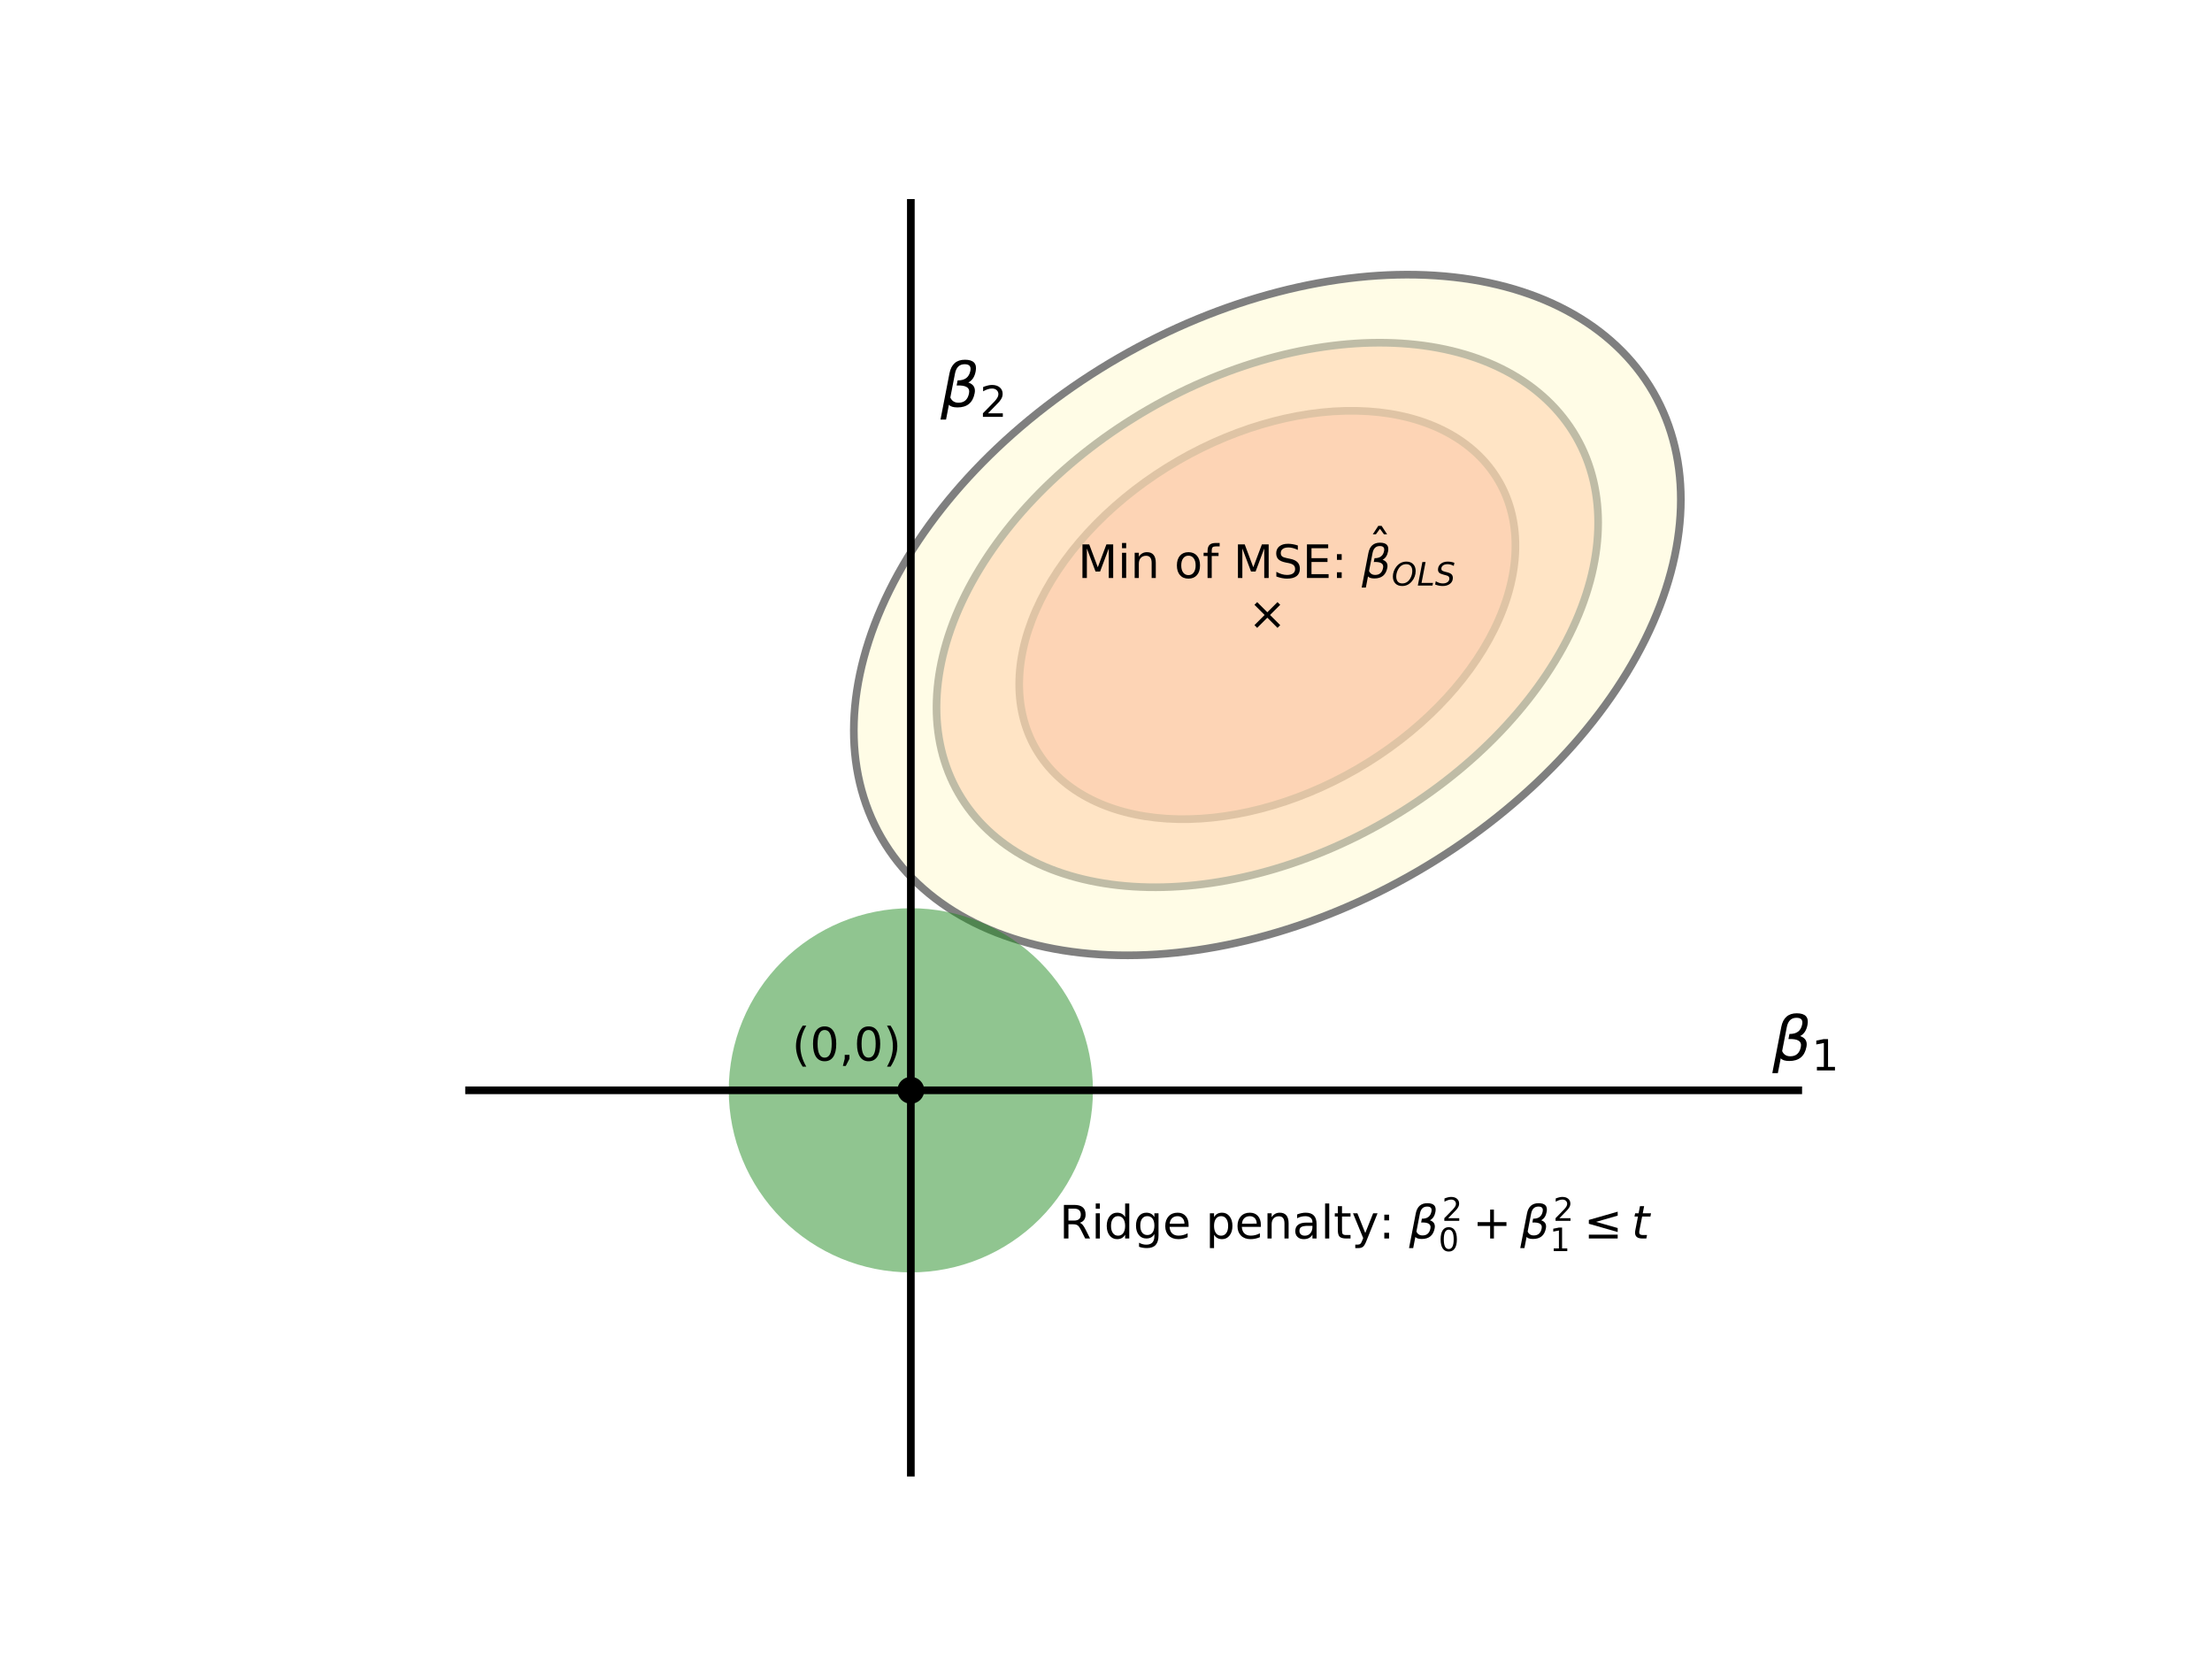
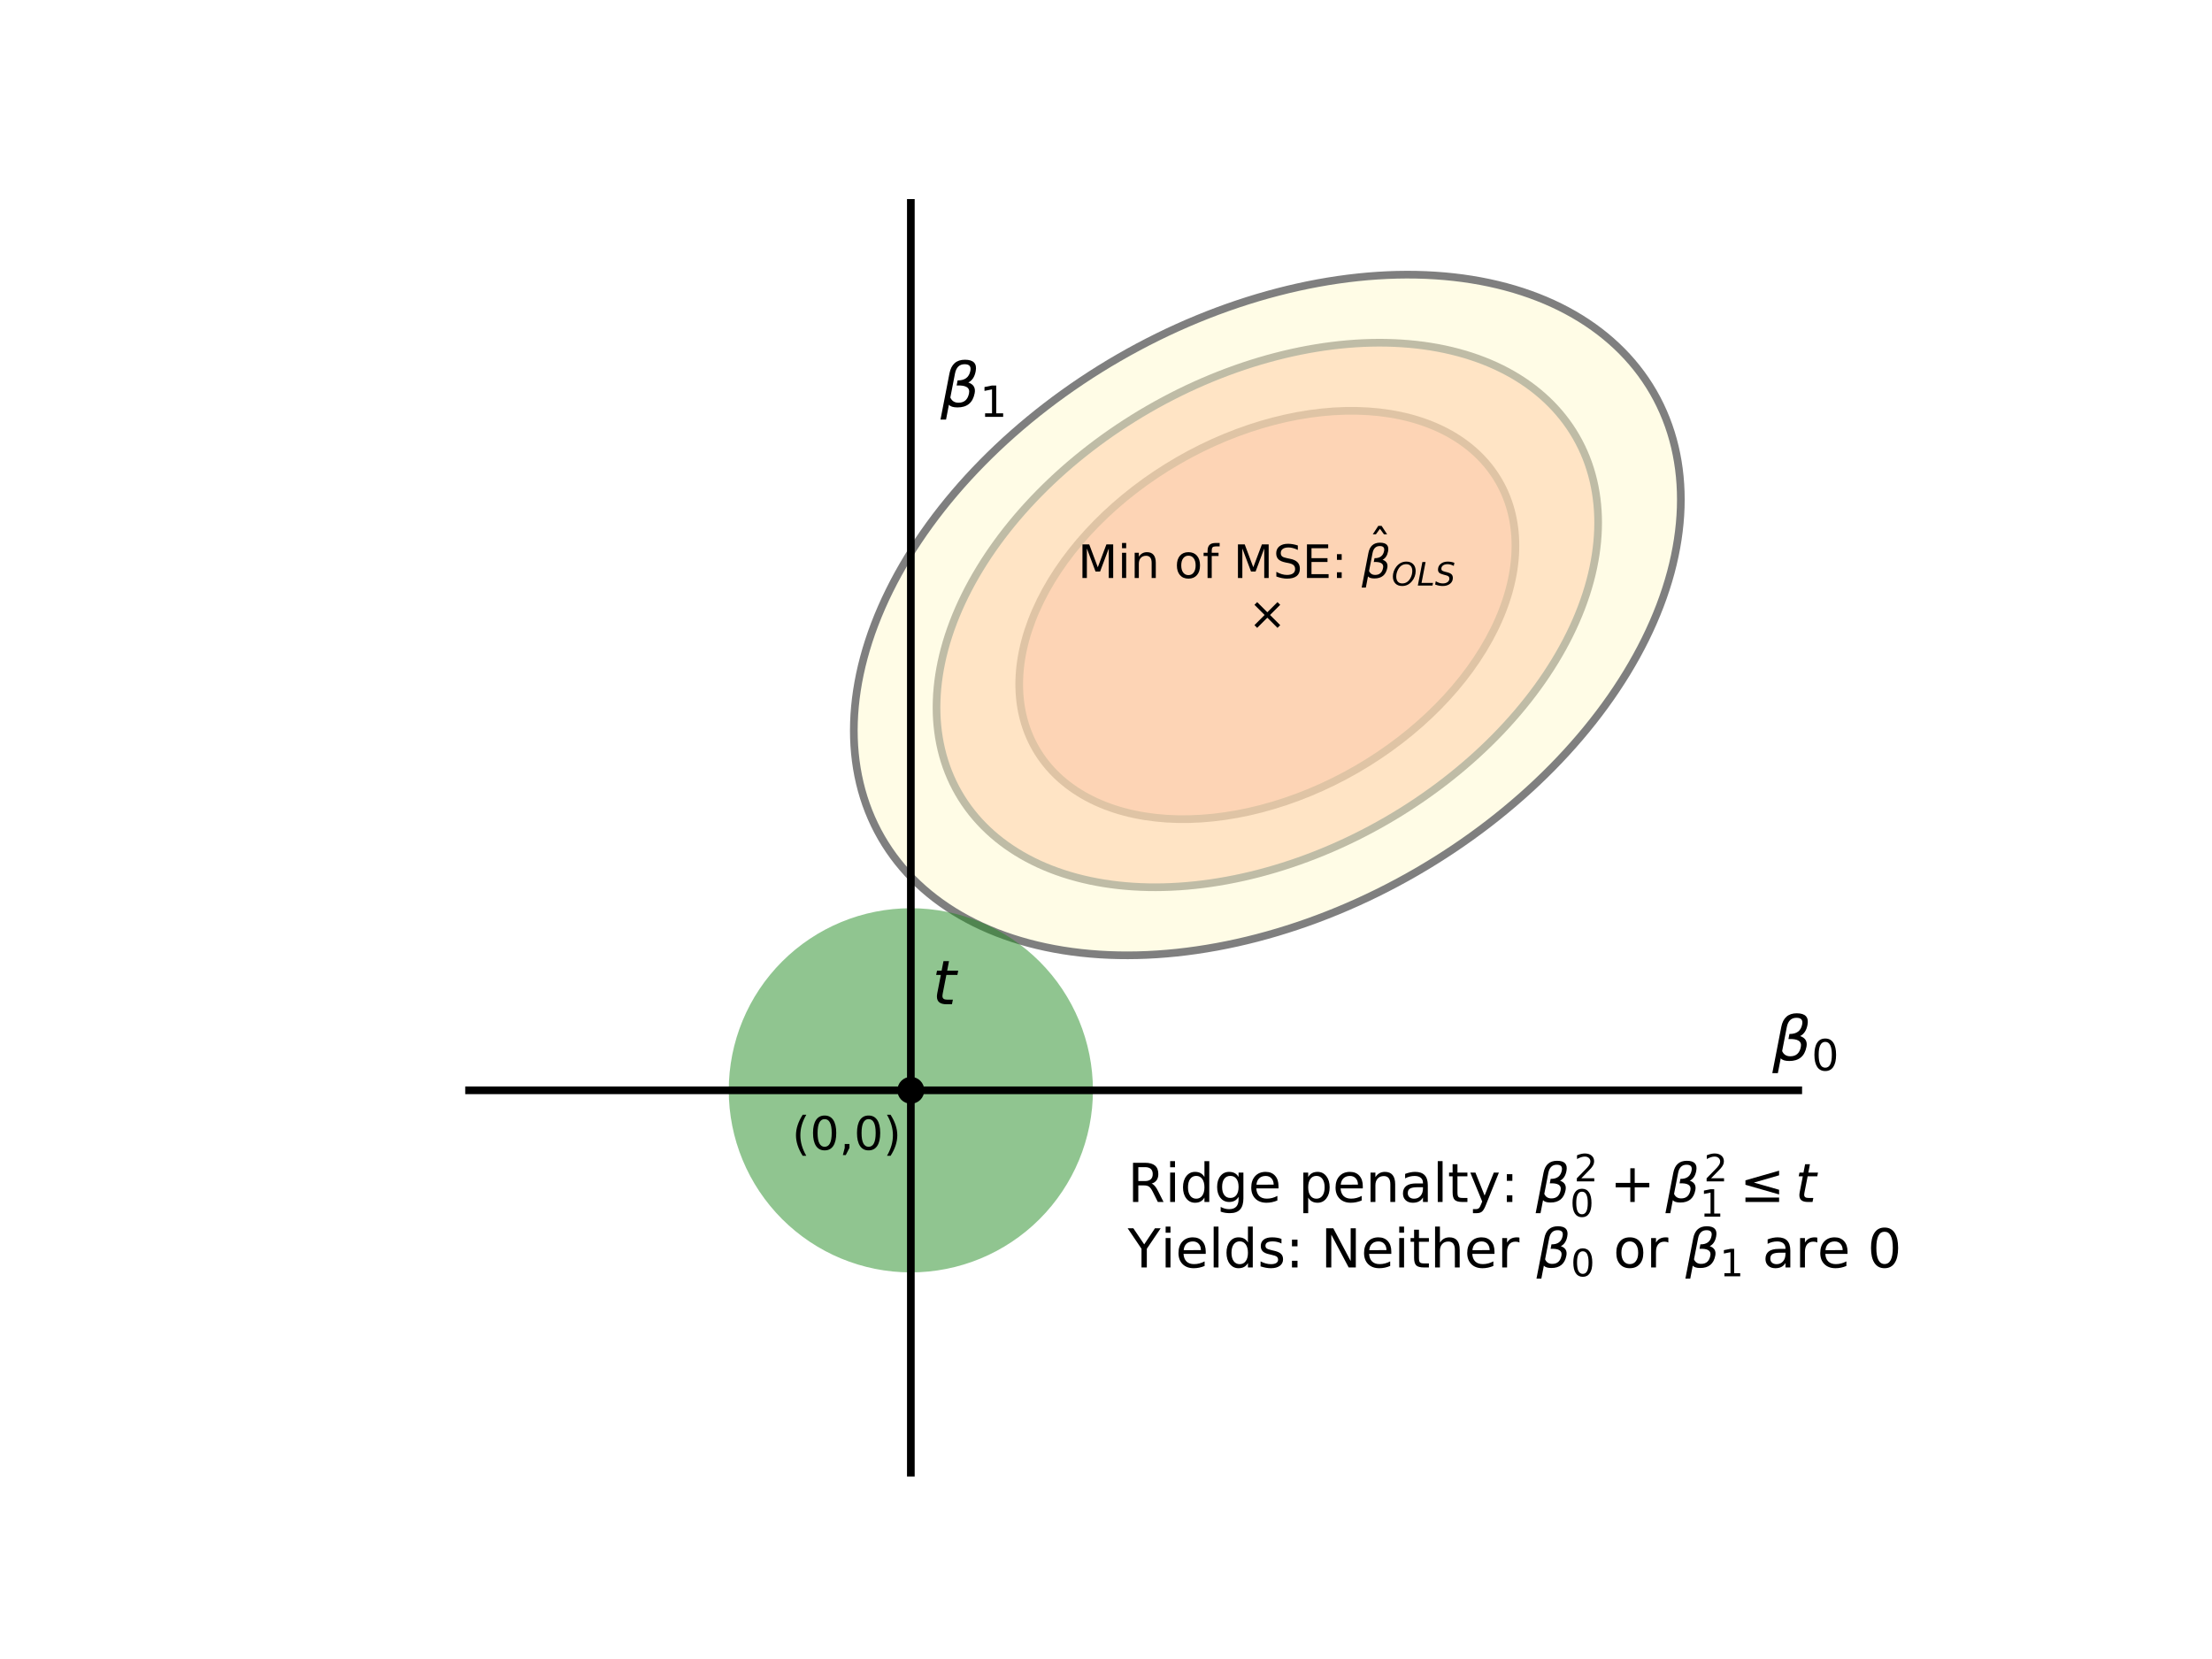
<svg xmlns="http://www.w3.org/2000/svg" xmlns:xlink="http://www.w3.org/1999/xlink" width="576pt" height="432pt" viewBox="0 0 576 432" version="1.1">
  <defs>
    <style type="text/css">*{stroke-linejoin: round; stroke-linecap: butt}</style>
  </defs>
  <g id="figure_1">
    <g id="patch_1">
      <path d="M 0 432  L 576 432  L 576 0  L 0 0  L 0 432  z " style="fill: none" />
    </g>
    <g id="axes_1">
      <g id="patch_2">
-         <path d="M 353.219 200.338  C 369.209 191.106 382.101 178.015 389.056 163.949  C 396.011 149.883 396.461 135.99 390.306 125.33  C 384.151 114.67 371.895 108.113 356.236 107.103  C 340.577 106.093 322.794 110.713 306.804 119.945  C 290.813 129.177 277.921 142.267 270.966 156.333  C 264.011 170.399 263.562 184.292 269.716 194.953  C 275.871 205.613 288.128 212.17 303.787 213.18  C 319.445 214.19 337.228 209.57 353.219 200.338  z " clip-path="url(#p26ff3a354a)" style="fill: #f08080; opacity: 0.5; stroke: #000000; stroke-width: 2; stroke-linejoin: miter" />
+         <path d="M 353.219 200.338  C 369.209 191.106 382.101 178.015 389.056 163.949  C 396.011 149.883 396.461 135.99 390.306 125.33  C 384.151 114.67 371.895 108.113 356.236 107.103  C 340.577 106.093 322.794 110.713 306.804 119.945  C 290.813 129.177 277.921 142.267 270.966 156.333  C 264.011 170.399 263.562 184.292 269.716 194.953  C 275.871 205.613 288.128 212.17 303.787 213.18  C 319.445 214.19 337.228 209.57 353.219 200.338  z " clip-path="url(#ped4385c167)" style="fill: #f08080; opacity: 0.5; stroke: #000000; stroke-width: 2; stroke-linejoin: miter" />
      </g>
      <g id="patch_3">
-         <path d="M 360.954 213.737  C 382.275 201.427 399.465 183.973 408.738 165.219  C 418.011 146.464 418.61 127.94 410.404 113.727  C 402.198 99.513 385.856 90.77 364.977 89.424  C 344.099 88.077 320.388 94.237 299.068 106.546  C 277.747 118.855 260.558 136.309 251.285 155.064  C 242.011 173.819 241.412 192.343 249.618 206.556  C 257.824 220.77 274.166 229.513 295.045 230.859  C 315.923 232.206 339.634 226.046 360.954 213.737  z " clip-path="url(#p26ff3a354a)" style="fill: #ffa07a; opacity: 0.5; stroke: #000000; stroke-width: 2; stroke-linejoin: miter" />
+         <path d="M 360.954 213.737  C 382.275 201.427 399.465 183.973 408.738 165.219  C 418.011 146.464 418.61 127.94 410.404 113.727  C 402.198 99.513 385.856 90.77 364.977 89.424  C 344.099 88.077 320.388 94.237 299.068 106.546  C 277.747 118.855 260.558 136.309 251.285 155.064  C 242.011 173.819 241.412 192.343 249.618 206.556  C 257.824 220.77 274.166 229.513 295.045 230.859  C 315.923 232.206 339.634 226.046 360.954 213.737  z " clip-path="url(#ped4385c167)" style="fill: #ffa07a; opacity: 0.5; stroke: #000000; stroke-width: 2; stroke-linejoin: miter" />
      </g>
      <g id="patch_4">
-         <path d="M 368.69 227.136  C 395.341 211.749 416.828 189.931 428.419 166.488  C 440.011 143.045 440.76 119.89 430.502 102.123  C 420.245 84.356 399.817 73.427 373.719 71.744  C 347.621 70.061 317.983 77.761 291.332 93.147  C 264.682 108.534 243.194 130.352 231.603 153.795  C 220.012 177.238 219.262 200.393 229.52 218.16  C 239.778 235.927 260.205 246.856 286.303 248.539  C 312.402 250.222 342.04 242.522 368.69 227.136  z " clip-path="url(#p26ff3a354a)" style="fill: #fffacd; opacity: 0.5; stroke: #000000; stroke-width: 2; stroke-linejoin: miter" />
+         <path d="M 368.69 227.136  C 395.341 211.749 416.828 189.931 428.419 166.488  C 440.011 143.045 440.76 119.89 430.502 102.123  C 420.245 84.356 399.817 73.427 373.719 71.744  C 347.621 70.061 317.983 77.761 291.332 93.147  C 264.682 108.534 243.194 130.352 231.603 153.795  C 220.012 177.238 219.262 200.393 229.52 218.16  C 239.778 235.927 260.205 246.856 286.303 248.539  C 312.402 250.222 342.04 242.522 368.69 227.136  z " clip-path="url(#ped4385c167)" style="fill: #fffacd; opacity: 0.5; stroke: #000000; stroke-width: 2; stroke-linejoin: miter" />
      </g>
      <g id="patch_5">
-         <path d="M 237.181 330.329  C 249.491 330.329 261.298 325.439 270.002 316.735  C 278.706 308.031 283.596 296.224 283.596 283.914  C 283.596 271.605 278.706 259.798 270.002 251.094  C 261.298 242.39 249.491 237.5 237.181 237.5  C 224.872 237.5 213.065 242.39 204.361 251.094  C 195.657 259.798 190.767 271.605 190.767 283.914  C 190.767 296.224 195.657 308.031 204.361 316.735  C 213.065 325.439 224.872 330.329 237.181 330.329  z " clip-path="url(#p26ff3a354a)" style="fill: #228b22; opacity: 0.5; stroke: #228b22; stroke-width: 2; stroke-linejoin: miter" />
+         <path d="M 237.181 330.329  C 249.491 330.329 261.298 325.439 270.002 316.735  C 278.706 308.031 283.596 296.224 283.596 283.914  C 283.596 271.605 278.706 259.798 270.002 251.094  C 261.298 242.39 249.491 237.5 237.181 237.5  C 224.872 237.5 213.065 242.39 204.361 251.094  C 195.657 259.798 190.767 271.605 190.767 283.914  C 190.767 296.224 195.657 308.031 204.361 316.735  C 213.065 325.439 224.872 330.329 237.181 330.329  z " clip-path="url(#ped4385c167)" style="fill: #228b22; opacity: 0.5; stroke: #228b22; stroke-width: 2; stroke-linejoin: miter" />
      </g>
      <g id="line2d_1">
-         <path d="M 5.107 283.914  L 507.935 283.914  " clip-path="url(#p26ff3a354a)" style="fill: none; stroke: #000000; stroke-width: 2; stroke-linecap: square" />
+         <path d="M 5.107 283.914  L 507.935 283.914  " clip-path="url(#ped4385c167)" style="fill: none; stroke: #000000; stroke-width: 2; stroke-linecap: square" />
      </g>
      <g id="line2d_2">
-         <path d="M 237.181 433  L 237.181 51.84  " clip-path="url(#p26ff3a354a)" style="fill: none; stroke: #000000; stroke-width: 2; stroke-linecap: square" />
+         <path d="M 237.181 433  L 237.181 51.84  " clip-path="url(#ped4385c167)" style="fill: none; stroke: #000000; stroke-width: 2; stroke-linecap: square" />
      </g>
      <g id="line2d_3">
        <defs>
-           <path id="m39188a7bed" d="M 0 3  C 0.796 3 1.559 2.684 2.121 2.121  C 2.684 1.559 3 0.796 3 0  C 3 -0.796 2.684 -1.559 2.121 -2.121  C 1.559 -2.684 0.796 -3 0 -3  C -0.796 -3 -1.559 -2.684 -2.121 -2.121  C -2.684 -1.559 -3 -0.796 -3 0  C -3 0.796 -2.684 1.559 -2.121 2.121  C -1.559 2.684 -0.796 3 0 3  z " style="stroke: #000000" />
+           <path id="mf5984d1c5d" d="M 0 3  C 0.796 3 1.559 2.684 2.121 2.121  C 2.684 1.559 3 0.796 3 0  C 3 -0.796 2.684 -1.559 2.121 -2.121  C 1.559 -2.684 0.796 -3 0 -3  C -0.796 -3 -1.559 -2.684 -2.121 -2.121  C -2.684 -1.559 -3 -0.796 -3 0  C -3 0.796 -2.684 1.559 -2.121 2.121  C -1.559 2.684 -0.796 3 0 3  z " style="stroke: #000000" />
        </defs>
-         <g clip-path="url(#p26ff3a354a)">
-           <use xlink:href="#m39188a7bed" x="237.181" y="283.914" style="stroke: #000000" />
+         <g clip-path="url(#ped4385c167)">
+           <use xlink:href="#mf5984d1c5d" x="237.181" y="283.914" style="stroke: #000000" />
        </g>
      </g>
      <g id="line2d_4">
        <defs>
-           <path id="ma9e772ae43" d="M -3 3  L 3 -3  M -3 -3  L 3 3  " style="stroke: #000000" />
+           <path id="mc957f7e386" d="M -3 3  L 3 -3  M -3 -3  L 3 3  " style="stroke: #000000" />
        </defs>
-         <g clip-path="url(#p26ff3a354a)">
-           <use xlink:href="#ma9e772ae43" x="330.011" y="160.141" style="stroke: #000000" />
+         <g clip-path="url(#ped4385c167)">
+           <use xlink:href="#mc957f7e386" x="330.011" y="160.141" style="stroke: #000000" />
        </g>
      </g>
      <g id="text_1">
        <g transform="translate(461.52 276.1786) scale(0.16 -0.16)">
          <defs>
            <path id="DejaVuSans-Oblique-3b2" d="M 872 216  L 572 -1331  L -6 -1331  L 928 3478  Q 1206 4903 2538 4903  Q 3888 4903 3659 3700  Q 3503 2844 2894 2531  Q 3713 2250 3553 1416  Q 3272 -69 1759 -66  Q 1097 -63 872 216  z M 1019 966  Q 1259 422 1875 425  Q 2775 425 2966 1406  Q 3138 2288 1675 2219  L 1778 2750  Q 2909 2731 3106 3750  Q 3241 4438 2509 4434  Q 1691 4434 1503 3459  L 1019 966  z " transform="scale(0.015625)" />
+             <path id="DejaVuSans-30" d="M 2034 4250  Q 1547 4250 1301 3770  Q 1056 3291 1056 2328  Q 1056 1369 1301 889  Q 1547 409 2034 409  Q 2525 409 2770 889  Q 3016 1369 3016 2328  Q 3016 3291 2770 3770  Q 2525 4250 2034 4250  z M 2034 4750  Q 2819 4750 3233 4129  Q 3647 3509 3647 2328  Q 3647 1150 3233 529  Q 2819 -91 2034 -91  Q 1250 -91 836 529  Q 422 1150 422 2328  Q 422 3509 836 4129  Q 1250 4750 2034 4750  z " transform="scale(0.015625)" />
+           </defs>
+           <use xlink:href="#DejaVuSans-Oblique-3b2" transform="translate(0 0.390625)" />
+           <use xlink:href="#DejaVuSans-30" transform="translate(63.81836 -16.01562) scale(0.7)" />
+         </g>
+       </g>
+       <g id="text_2">
+         <g transform="translate(244.9172 105.9907) scale(0.16 -0.16)">
+           <defs>
            <path id="DejaVuSans-31" d="M 794 531  L 1825 531  L 1825 4091  L 703 3866  L 703 4441  L 1819 4666  L 2450 4666  L 2450 531  L 3481 531  L 3481 0  L 794 0  L 794 531  z " transform="scale(0.015625)" />
          </defs>
          <use xlink:href="#DejaVuSans-Oblique-3b2" transform="translate(0 0.390625)" />
          <use xlink:href="#DejaVuSans-31" transform="translate(63.81836 -16.01562) scale(0.7)" />
-         </g>
-       </g>
-       <g id="text_2">
-         <g transform="translate(244.9172 105.9907) scale(0.16 -0.16)">
-           <defs>
-             <path id="DejaVuSans-32" d="M 1228 531  L 3431 531  L 3431 0  L 469 0  L 469 531  Q 828 903 1448 1529  Q 2069 2156 2228 2338  Q 2531 2678 2651 2914  Q 2772 3150 2772 3378  Q 2772 3750 2511 3984  Q 2250 4219 1831 4219  Q 1534 4219 1204 4116  Q 875 4013 500 3803  L 500 4441  Q 881 4594 1212 4672  Q 1544 4750 1819 4750  Q 2544 4750 2975 4387  Q 3406 4025 3406 3419  Q 3406 3131 3298 2873  Q 3191 2616 2906 2266  Q 2828 2175 2409 1742  Q 1991 1309 1228 531  z " transform="scale(0.015625)" />
-           </defs>
-           <use xlink:href="#DejaVuSans-Oblique-3b2" transform="translate(0 0.390625)" />
-           <use xlink:href="#DejaVuSans-32" transform="translate(63.81836 -16.01562) scale(0.7)" />
        </g>
      </g>
      <g id="text_3">
        <g transform="translate(280.6912 150.614) scale(0.12 -0.12)">
          <defs>
            <path id="DejaVuSans-4d" d="M 628 4666  L 1569 4666  L 2759 1491  L 3956 4666  L 4897 4666  L 4897 0  L 4281 0  L 4281 4097  L 3078 897  L 2444 897  L 1241 4097  L 1241 0  L 628 0  L 628 4666  z " transform="scale(0.015625)" />
            <path id="DejaVuSans-69" d="M 603 3500  L 1178 3500  L 1178 0  L 603 0  L 603 3500  z M 603 4863  L 1178 4863  L 1178 4134  L 603 4134  L 603 4863  z " transform="scale(0.015625)" />
            <path id="DejaVuSans-6e" d="M 3513 2113  L 3513 0  L 2938 0  L 2938 2094  Q 2938 2591 2744 2837  Q 2550 3084 2163 3084  Q 1697 3084 1428 2787  Q 1159 2491 1159 1978  L 1159 0  L 581 0  L 581 3500  L 1159 3500  L 1159 2956  Q 1366 3272 1645 3428  Q 1925 3584 2291 3584  Q 2894 3584 3203 3211  Q 3513 2838 3513 2113  z " transform="scale(0.015625)" />
            <path id="DejaVuSans-20" transform="scale(0.015625)" />
            <path id="DejaVuSans-6f" d="M 1959 3097  Q 1497 3097 1228 2736  Q 959 2375 959 1747  Q 959 1119 1226 758  Q 1494 397 1959 397  Q 2419 397 2687 759  Q 2956 1122 2956 1747  Q 2956 2369 2687 2733  Q 2419 3097 1959 3097  z M 1959 3584  Q 2709 3584 3137 3096  Q 3566 2609 3566 1747  Q 3566 888 3137 398  Q 2709 -91 1959 -91  Q 1206 -91 779 398  Q 353 888 353 1747  Q 353 2609 779 3096  Q 1206 3584 1959 3584  z " transform="scale(0.015625)" />
            <path id="DejaVuSans-66" d="M 2375 4863  L 2375 4384  L 1825 4384  Q 1516 4384 1395 4259  Q 1275 4134 1275 3809  L 1275 3500  L 2222 3500  L 2222 3053  L 1275 3053  L 1275 0  L 697 0  L 697 3053  L 147 3053  L 147 3500  L 697 3500  L 697 3744  Q 697 4328 969 4595  Q 1241 4863 1831 4863  L 2375 4863  z " transform="scale(0.015625)" />
            <path id="DejaVuSans-53" d="M 3425 4513  L 3425 3897  Q 3066 4069 2747 4153  Q 2428 4238 2131 4238  Q 1616 4238 1336 4038  Q 1056 3838 1056 3469  Q 1056 3159 1242 3001  Q 1428 2844 1947 2747  L 2328 2669  Q 3034 2534 3370 2195  Q 3706 1856 3706 1288  Q 3706 609 3251 259  Q 2797 -91 1919 -91  Q 1588 -91 1214 -16  Q 841 59 441 206  L 441 856  Q 825 641 1194 531  Q 1563 422 1919 422  Q 2459 422 2753 634  Q 3047 847 3047 1241  Q 3047 1584 2836 1778  Q 2625 1972 2144 2069  L 1759 2144  Q 1053 2284 737 2584  Q 422 2884 422 3419  Q 422 4038 858 4394  Q 1294 4750 2059 4750  Q 2388 4750 2728 4690  Q 3069 4631 3425 4513  z " transform="scale(0.015625)" />
            <path id="DejaVuSans-45" d="M 628 4666  L 3578 4666  L 3578 4134  L 1259 4134  L 1259 2753  L 3481 2753  L 3481 2222  L 1259 2222  L 1259 531  L 3634 531  L 3634 0  L 628 0  L 628 4666  z " transform="scale(0.015625)" />
            <path id="DejaVuSans-3a" d="M 750 794  L 1409 794  L 1409 0  L 750 0  L 750 794  z M 750 3309  L 1409 3309  L 1409 2516  L 750 2516  L 750 3309  z " transform="scale(0.015625)" />
            <path id="DejaVuSans-302" d="M -1831 5119  L -1369 5119  L -603 3944  L -1038 3944  L -1600 4709  L -2163 3944  L -2597 3944  L -1831 5119  z M -1600 3584  L -1600 3584  z " transform="scale(0.015625)" />
            <path id="DejaVuSans-Oblique-4f" d="M 2919 4238  Q 2400 4238 2003 3986  Q 1606 3734 1313 3219  Q 1125 2891 1026 2522  Q 928 2153 928 1778  Q 928 1128 1239 775  Q 1550 422 2119 422  Q 2631 422 3032 676  Q 3434 931 3719 1434  Q 3909 1772 4009 2142  Q 4109 2513 4109 2881  Q 4109 3528 3796 3883  Q 3484 4238 2919 4238  z M 2100 -91  Q 1241 -91 748 418  Q 256 928 256 1813  Q 256 2319 448 2847  Q 641 3375 978 3788  Q 1375 4272 1862 4511  Q 2350 4750 2938 4750  Q 3794 4750 4287 4245  Q 4781 3741 4781 2869  Q 4781 2331 4593 1812  Q 4406 1294 4056 872  Q 3656 384 3173 146  Q 2691 -91 2100 -91  z " transform="scale(0.015625)" />
            <path id="DejaVuSans-Oblique-4c" d="M 1075 4666  L 1709 4666  L 909 525  L 3181 525  L 3078 0  L 172 0  L 1075 4666  z " transform="scale(0.015625)" />
            <path id="DejaVuSans-Oblique-53" d="M 3859 4513  L 3738 3897  Q 3422 4066 3111 4152  Q 2800 4238 2509 4238  Q 1944 4238 1609 3991  Q 1275 3744 1275 3334  Q 1275 3109 1398 2989  Q 1522 2869 2034 2731  L 2413 2638  Q 3053 2472 3303 2217  Q 3553 1963 3553 1503  Q 3553 797 2998 353  Q 2444 -91 1538 -91  Q 1166 -91 791 -17  Q 416 56 38 206  L 166 856  Q 513 641 861 531  Q 1209 422 1556 422  Q 2147 422 2503 684  Q 2859 947 2859 1369  Q 2859 1650 2717 1795  Q 2575 1941 2106 2059  L 1728 2156  Q 1081 2325 845 2545  Q 609 2766 609 3163  Q 609 3859 1145 4304  Q 1681 4750 2541 4750  Q 2875 4750 3203 4690  Q 3531 4631 3859 4513  z " transform="scale(0.015625)" />
          </defs>
          <use xlink:href="#DejaVuSans-4d" transform="translate(0 0.90625)" />
          <use xlink:href="#DejaVuSans-69" transform="translate(86.2793 0.90625)" />
          <use xlink:href="#DejaVuSans-6e" transform="translate(114.0625 0.90625)" />
          <use xlink:href="#DejaVuSans-20" transform="translate(177.4414 0.90625)" />
          <use xlink:href="#DejaVuSans-6f" transform="translate(209.2285 0.90625)" />
          <use xlink:href="#DejaVuSans-66" transform="translate(270.4102 0.90625)" />
          <use xlink:href="#DejaVuSans-20" transform="translate(305.6152 0.90625)" />
          <use xlink:href="#DejaVuSans-4d" transform="translate(337.4023 0.90625)" />
          <use xlink:href="#DejaVuSans-53" transform="translate(423.6816 0.90625)" />
          <use xlink:href="#DejaVuSans-45" transform="translate(487.1582 0.90625)" />
          <use xlink:href="#DejaVuSans-3a" transform="translate(550.3418 0.90625)" />
          <use xlink:href="#DejaVuSans-20" transform="translate(584.0332 0.90625)" />
          <use xlink:href="#DejaVuSans-302" transform="translate(680.353 34.01562)" />
          <use xlink:href="#DejaVuSans-Oblique-3b2" transform="translate(615.8203 0.90625)" />
          <use xlink:href="#DejaVuSans-Oblique-4f" transform="translate(680.5957 -15.5) scale(0.7)" />
          <use xlink:href="#DejaVuSans-Oblique-4c" transform="translate(735.6934 -15.5) scale(0.7)" />
          <use xlink:href="#DejaVuSans-Oblique-53" transform="translate(774.6924 -15.5) scale(0.7)" />
        </g>
      </g>
      <g id="text_4">
-         <g transform="translate(206.2381 276.1786) scale(0.12 -0.12)">
+         <g transform="translate(206.2381 299.386) scale(0.12 -0.12)">
          <defs>
            <path id="DejaVuSans-28" d="M 1984 4856  Q 1566 4138 1362 3434  Q 1159 2731 1159 2009  Q 1159 1288 1364 580  Q 1569 -128 1984 -844  L 1484 -844  Q 1016 -109 783 600  Q 550 1309 550 2009  Q 550 2706 781 3412  Q 1013 4119 1484 4856  L 1984 4856  z " transform="scale(0.015625)" />
-             <path id="DejaVuSans-30" d="M 2034 4250  Q 1547 4250 1301 3770  Q 1056 3291 1056 2328  Q 1056 1369 1301 889  Q 1547 409 2034 409  Q 2525 409 2770 889  Q 3016 1369 3016 2328  Q 3016 3291 2770 3770  Q 2525 4250 2034 4250  z M 2034 4750  Q 2819 4750 3233 4129  Q 3647 3509 3647 2328  Q 3647 1150 3233 529  Q 2819 -91 2034 -91  Q 1250 -91 836 529  Q 422 1150 422 2328  Q 422 3509 836 4129  Q 1250 4750 2034 4750  z " transform="scale(0.015625)" />
            <path id="DejaVuSans-2c" d="M 750 794  L 1409 794  L 1409 256  L 897 -744  L 494 -744  L 750 256  L 750 794  z " transform="scale(0.015625)" />
            <path id="DejaVuSans-29" d="M 513 4856  L 1013 4856  Q 1481 4119 1714 3412  Q 1947 2706 1947 2009  Q 1947 1309 1714 600  Q 1481 -109 1013 -844  L 513 -844  Q 928 -128 1133 580  Q 1338 1288 1338 2009  Q 1338 2731 1133 3434  Q 928 4138 513 4856  z " transform="scale(0.015625)" />
          </defs>
          <use xlink:href="#DejaVuSans-28" />
-           <use xlink:href="#DejaVuSans-30" x="39.014" />
-           <use xlink:href="#DejaVuSans-2c" x="102.637" />
-           <use xlink:href="#DejaVuSans-30" x="134.424" />
-           <use xlink:href="#DejaVuSans-29" x="198.047" />
+           <use xlink:href="#DejaVuSans-30" transform="translate(39.01367 0)" />
+           <use xlink:href="#DejaVuSans-2c" transform="translate(102.6367 0)" />
+           <use xlink:href="#DejaVuSans-30" transform="translate(134.4238 0)" />
+           <use xlink:href="#DejaVuSans-29" transform="translate(198.0469 0)" />
        </g>
      </g>
      <g id="text_5">
-         <g transform="translate(275.8605 322.5935) scale(0.12 -0.12)">
+         <g transform="translate(242.7512 261.6353) scale(0.16 -0.16)">
+           <defs>
+             <path id="DejaVuSans-Oblique-74" d="M 2706 3500  L 2619 3053  L 1472 3053  L 1100 1153  Q 1081 1047 1072 975  Q 1063 903 1063 863  Q 1063 663 1183 572  Q 1303 481 1569 481  L 2150 481  L 2053 0  L 1503 0  Q 991 0 739 200  Q 488 400 488 806  Q 488 878 497 964  Q 506 1050 525 1153  L 897 3053  L 409 3053  L 500 3500  L 978 3500  L 1172 4494  L 1747 4494  L 1556 3500  L 2706 3500  z " transform="scale(0.015625)" />
+           </defs>
+           <use xlink:href="#DejaVuSans-Oblique-74" transform="translate(0 0.78125)" />
+         </g>
+       </g>
+       <g id="text_6">
+         <g transform="translate(275.8605 294.9) scale(0.14 -0.14)" />
+         <g transform="translate(275.8605 313.0996) scale(0.14 -0.14)">
          <defs>
            <path id="DejaVuSans-52" d="M 2841 2188  Q 3044 2119 3236 1894  Q 3428 1669 3622 1275  L 4263 0  L 3584 0  L 2988 1197  Q 2756 1666 2539 1819  Q 2322 1972 1947 1972  L 1259 1972  L 1259 0  L 628 0  L 628 4666  L 2053 4666  Q 2853 4666 3247 4331  Q 3641 3997 3641 3322  Q 3641 2881 3436 2590  Q 3231 2300 2841 2188  z M 1259 4147  L 1259 2491  L 2053 2491  Q 2509 2491 2742 2702  Q 2975 2913 2975 3322  Q 2975 3731 2742 3939  Q 2509 4147 2053 4147  L 1259 4147  z " transform="scale(0.015625)" />
            <path id="DejaVuSans-64" d="M 2906 2969  L 2906 4863  L 3481 4863  L 3481 0  L 2906 0  L 2906 525  Q 2725 213 2448 61  Q 2172 -91 1784 -91  Q 1150 -91 751 415  Q 353 922 353 1747  Q 353 2572 751 3078  Q 1150 3584 1784 3584  Q 2172 3584 2448 3432  Q 2725 3281 2906 2969  z M 947 1747  Q 947 1113 1208 752  Q 1469 391 1925 391  Q 2381 391 2643 752  Q 2906 1113 2906 1747  Q 2906 2381 2643 2742  Q 2381 3103 1925 3103  Q 1469 3103 1208 2742  Q 947 2381 947 1747  z " transform="scale(0.015625)" />
            <path id="DejaVuSans-67" d="M 2906 1791  Q 2906 2416 2648 2759  Q 2391 3103 1925 3103  Q 1463 3103 1205 2759  Q 947 2416 947 1791  Q 947 1169 1205 825  Q 1463 481 1925 481  Q 2391 481 2648 825  Q 2906 1169 2906 1791  z M 3481 434  Q 3481 -459 3084 -895  Q 2688 -1331 1869 -1331  Q 1566 -1331 1297 -1286  Q 1028 -1241 775 -1147  L 775 -588  Q 1028 -725 1275 -790  Q 1522 -856 1778 -856  Q 2344 -856 2625 -561  Q 2906 -266 2906 331  L 2906 616  Q 2728 306 2450 153  Q 2172 0 1784 0  Q 1141 0 747 490  Q 353 981 353 1791  Q 353 2603 747 3093  Q 1141 3584 1784 3584  Q 2172 3584 2450 3431  Q 2728 3278 2906 2969  L 2906 3500  L 3481 3500  L 3481 434  z " transform="scale(0.015625)" />
            <path id="DejaVuSans-65" d="M 3597 1894  L 3597 1613  L 953 1613  Q 991 1019 1311 708  Q 1631 397 2203 397  Q 2534 397 2845 478  Q 3156 559 3463 722  L 3463 178  Q 3153 47 2828 -22  Q 2503 -91 2169 -91  Q 1331 -91 842 396  Q 353 884 353 1716  Q 353 2575 817 3079  Q 1281 3584 2069 3584  Q 2775 3584 3186 3129  Q 3597 2675 3597 1894  z M 3022 2063  Q 3016 2534 2758 2815  Q 2500 3097 2075 3097  Q 1594 3097 1305 2825  Q 1016 2553 972 2059  L 3022 2063  z " transform="scale(0.015625)" />
            <path id="DejaVuSans-70" d="M 1159 525  L 1159 -1331  L 581 -1331  L 581 3500  L 1159 3500  L 1159 2969  Q 1341 3281 1617 3432  Q 1894 3584 2278 3584  Q 2916 3584 3314 3078  Q 3713 2572 3713 1747  Q 3713 922 3314 415  Q 2916 -91 2278 -91  Q 1894 -91 1617 61  Q 1341 213 1159 525  z M 3116 1747  Q 3116 2381 2855 2742  Q 2594 3103 2138 3103  Q 1681 3103 1420 2742  Q 1159 2381 1159 1747  Q 1159 1113 1420 752  Q 1681 391 2138 391  Q 2594 391 2855 752  Q 3116 1113 3116 1747  z " transform="scale(0.015625)" />
            <path id="DejaVuSans-61" d="M 2194 1759  Q 1497 1759 1228 1600  Q 959 1441 959 1056  Q 959 750 1161 570  Q 1363 391 1709 391  Q 2188 391 2477 730  Q 2766 1069 2766 1631  L 2766 1759  L 2194 1759  z M 3341 1997  L 3341 0  L 2766 0  L 2766 531  Q 2569 213 2275 61  Q 1981 -91 1556 -91  Q 1019 -91 701 211  Q 384 513 384 1019  Q 384 1609 779 1909  Q 1175 2209 1959 2209  L 2766 2209  L 2766 2266  Q 2766 2663 2505 2880  Q 2244 3097 1772 3097  Q 1472 3097 1187 3025  Q 903 2953 641 2809  L 641 3341  Q 956 3463 1253 3523  Q 1550 3584 1831 3584  Q 2591 3584 2966 3190  Q 3341 2797 3341 1997  z " transform="scale(0.015625)" />
            <path id="DejaVuSans-6c" d="M 603 4863  L 1178 4863  L 1178 0  L 603 0  L 603 4863  z " transform="scale(0.015625)" />
            <path id="DejaVuSans-74" d="M 1172 4494  L 1172 3500  L 2356 3500  L 2356 3053  L 1172 3053  L 1172 1153  Q 1172 725 1289 603  Q 1406 481 1766 481  L 2356 481  L 2356 0  L 1766 0  Q 1100 0 847 248  Q 594 497 594 1153  L 594 3053  L 172 3053  L 172 3500  L 594 3500  L 594 4494  L 1172 4494  z " transform="scale(0.015625)" />
            <path id="DejaVuSans-79" d="M 2059 -325  Q 1816 -950 1584 -1140  Q 1353 -1331 966 -1331  L 506 -1331  L 506 -850  L 844 -850  Q 1081 -850 1212 -737  Q 1344 -625 1503 -206  L 1606 56  L 191 3500  L 800 3500  L 1894 763  L 2988 3500  L 3597 3500  L 2059 -325  z " transform="scale(0.015625)" />
+             <path id="DejaVuSans-32" d="M 1228 531  L 3431 531  L 3431 0  L 469 0  L 469 531  Q 828 903 1448 1529  Q 2069 2156 2228 2338  Q 2531 2678 2651 2914  Q 2772 3150 2772 3378  Q 2772 3750 2511 3984  Q 2250 4219 1831 4219  Q 1534 4219 1204 4116  Q 875 4013 500 3803  L 500 4441  Q 881 4594 1212 4672  Q 1544 4750 1819 4750  Q 2544 4750 2975 4387  Q 3406 4025 3406 3419  Q 3406 3131 3298 2873  Q 3191 2616 2906 2266  Q 2828 2175 2409 1742  Q 1991 1309 1228 531  z " transform="scale(0.015625)" />
            <path id="DejaVuSans-2b" d="M 2944 4013  L 2944 2272  L 4684 2272  L 4684 1741  L 2944 1741  L 2944 0  L 2419 0  L 2419 1741  L 678 1741  L 678 2272  L 2419 2272  L 2419 4013  L 2944 4013  z " transform="scale(0.015625)" />
            <path id="DejaVuSans-2264" d="M 4684 3175  L 1684 2309  L 4684 1453  L 4684 897  L 678 2047  L 678 2578  L 4684 3725  L 4684 3175  z M 678 531  L 4684 531  L 4684 0  L 678 0  L 678 531  z " transform="scale(0.015625)" />
-             <path id="DejaVuSans-Oblique-74" d="M 2706 3500  L 2619 3053  L 1472 3053  L 1100 1153  Q 1081 1047 1072 975  Q 1063 903 1063 863  Q 1063 663 1183 572  Q 1303 481 1569 481  L 2150 481  L 2053 0  L 1503 0  Q 991 0 739 200  Q 488 400 488 806  Q 488 878 497 964  Q 506 1050 525 1153  L 897 3053  L 409 3053  L 500 3500  L 978 3500  L 1172 4494  L 1747 4494  L 1556 3500  L 2706 3500  z " transform="scale(0.015625)" />
-           </defs>
-           <use xlink:href="#DejaVuSans-52" transform="translate(0 0.765625)" />
-           <use xlink:href="#DejaVuSans-69" transform="translate(69.48242 0.765625)" />
-           <use xlink:href="#DejaVuSans-64" transform="translate(97.26562 0.765625)" />
-           <use xlink:href="#DejaVuSans-67" transform="translate(160.7422 0.765625)" />
-           <use xlink:href="#DejaVuSans-65" transform="translate(224.2188 0.765625)" />
-           <use xlink:href="#DejaVuSans-20" transform="translate(285.7422 0.765625)" />
-           <use xlink:href="#DejaVuSans-70" transform="translate(317.5293 0.765625)" />
-           <use xlink:href="#DejaVuSans-65" transform="translate(381.0059 0.765625)" />
-           <use xlink:href="#DejaVuSans-6e" transform="translate(442.5293 0.765625)" />
-           <use xlink:href="#DejaVuSans-61" transform="translate(505.9082 0.765625)" />
-           <use xlink:href="#DejaVuSans-6c" transform="translate(567.1875 0.765625)" />
-           <use xlink:href="#DejaVuSans-74" transform="translate(594.9707 0.765625)" />
-           <use xlink:href="#DejaVuSans-79" transform="translate(634.1797 0.765625)" />
-           <use xlink:href="#DejaVuSans-3a" transform="translate(693.3594 0.765625)" />
-           <use xlink:href="#DejaVuSans-20" transform="translate(727.0508 0.765625)" />
-           <use xlink:href="#DejaVuSans-Oblique-3b2" transform="translate(758.8379 0.765625)" />
-           <use xlink:href="#DejaVuSans-32" transform="translate(830.1915 39.04688) scale(0.7)" />
-           <use xlink:href="#DejaVuSans-30" transform="translate(822.6562 -26.57812) scale(0.7)" />
-           <use xlink:href="#DejaVuSans-2b" transform="translate(896.9444 0.765625)" />
-           <use xlink:href="#DejaVuSans-Oblique-3b2" transform="translate(1000.216 0.765625)" />
-           <use xlink:href="#DejaVuSans-32" transform="translate(1071.569 39.04688) scale(0.7)" />
-           <use xlink:href="#DejaVuSans-31" transform="translate(1064.034 -26.57812) scale(0.7)" />
-           <use xlink:href="#DejaVuSans-2264" transform="translate(1138.322 0.765625)" />
-           <use xlink:href="#DejaVuSans-Oblique-74" transform="translate(1241.594 0.765625)" />
+           </defs>
+           <use xlink:href="#DejaVuSans-20" transform="translate(0 0.765625)" />
+           <use xlink:href="#DejaVuSans-20" transform="translate(31.78711 0.765625)" />
+           <use xlink:href="#DejaVuSans-20" transform="translate(63.57422 0.765625)" />
+           <use xlink:href="#DejaVuSans-20" transform="translate(95.36133 0.765625)" />
+           <use xlink:href="#DejaVuSans-52" transform="translate(127.1484 0.765625)" />
+           <use xlink:href="#DejaVuSans-69" transform="translate(196.6309 0.765625)" />
+           <use xlink:href="#DejaVuSans-64" transform="translate(224.4141 0.765625)" />
+           <use xlink:href="#DejaVuSans-67" transform="translate(287.8906 0.765625)" />
+           <use xlink:href="#DejaVuSans-65" transform="translate(351.3672 0.765625)" />
+           <use xlink:href="#DejaVuSans-20" transform="translate(412.8906 0.765625)" />
+           <use xlink:href="#DejaVuSans-70" transform="translate(444.6777 0.765625)" />
+           <use xlink:href="#DejaVuSans-65" transform="translate(508.1543 0.765625)" />
+           <use xlink:href="#DejaVuSans-6e" transform="translate(569.6777 0.765625)" />
+           <use xlink:href="#DejaVuSans-61" transform="translate(633.0566 0.765625)" />
+           <use xlink:href="#DejaVuSans-6c" transform="translate(694.3359 0.765625)" />
+           <use xlink:href="#DejaVuSans-74" transform="translate(722.1191 0.765625)" />
+           <use xlink:href="#DejaVuSans-79" transform="translate(761.3281 0.765625)" />
+           <use xlink:href="#DejaVuSans-3a" transform="translate(820.5078 0.765625)" />
+           <use xlink:href="#DejaVuSans-20" transform="translate(854.1992 0.765625)" />
+           <use xlink:href="#DejaVuSans-Oblique-3b2" transform="translate(885.9863 0.765625)" />
+           <use xlink:href="#DejaVuSans-32" transform="translate(957.3399 39.04688) scale(0.7)" />
+           <use xlink:href="#DejaVuSans-30" transform="translate(949.8047 -26.57812) scale(0.7)" />
+           <use xlink:href="#DejaVuSans-2b" transform="translate(1024.093 0.765625)" />
+           <use xlink:href="#DejaVuSans-Oblique-3b2" transform="translate(1127.364 0.765625)" />
+           <use xlink:href="#DejaVuSans-32" transform="translate(1198.718 39.04688) scale(0.7)" />
+           <use xlink:href="#DejaVuSans-31" transform="translate(1191.183 -26.57812) scale(0.7)" />
+           <use xlink:href="#DejaVuSans-2264" transform="translate(1265.471 0.765625)" />
+           <use xlink:href="#DejaVuSans-Oblique-74" transform="translate(1368.742 0.765625)" />
+         </g>
+         <g transform="translate(275.8605 330.0956) scale(0.14 -0.14)">
+           <defs>
+             <path id="DejaVuSans-59" d="M -13 4666  L 666 4666  L 1959 2747  L 3244 4666  L 3922 4666  L 2272 2222  L 2272 0  L 1638 0  L 1638 2222  L -13 4666  z " transform="scale(0.015625)" />
+             <path id="DejaVuSans-73" d="M 2834 3397  L 2834 2853  Q 2591 2978 2328 3040  Q 2066 3103 1784 3103  Q 1356 3103 1142 2972  Q 928 2841 928 2578  Q 928 2378 1081 2264  Q 1234 2150 1697 2047  L 1894 2003  Q 2506 1872 2764 1633  Q 3022 1394 3022 966  Q 3022 478 2636 193  Q 2250 -91 1575 -91  Q 1294 -91 989 -36  Q 684 19 347 128  L 347 722  Q 666 556 975 473  Q 1284 391 1588 391  Q 1994 391 2212 530  Q 2431 669 2431 922  Q 2431 1156 2273 1281  Q 2116 1406 1581 1522  L 1381 1569  Q 847 1681 609 1914  Q 372 2147 372 2553  Q 372 3047 722 3315  Q 1072 3584 1716 3584  Q 2034 3584 2315 3537  Q 2597 3491 2834 3397  z " transform="scale(0.015625)" />
+             <path id="DejaVuSans-4e" d="M 628 4666  L 1478 4666  L 3547 763  L 3547 4666  L 4159 4666  L 4159 0  L 3309 0  L 1241 3903  L 1241 0  L 628 0  L 628 4666  z " transform="scale(0.015625)" />
+             <path id="DejaVuSans-68" d="M 3513 2113  L 3513 0  L 2938 0  L 2938 2094  Q 2938 2591 2744 2837  Q 2550 3084 2163 3084  Q 1697 3084 1428 2787  Q 1159 2491 1159 1978  L 1159 0  L 581 0  L 581 4863  L 1159 4863  L 1159 2956  Q 1366 3272 1645 3428  Q 1925 3584 2291 3584  Q 2894 3584 3203 3211  Q 3513 2838 3513 2113  z " transform="scale(0.015625)" />
+             <path id="DejaVuSans-72" d="M 2631 2963  Q 2534 3019 2420 3045  Q 2306 3072 2169 3072  Q 1681 3072 1420 2755  Q 1159 2438 1159 1844  L 1159 0  L 581 0  L 581 3500  L 1159 3500  L 1159 2956  Q 1341 3275 1631 3429  Q 1922 3584 2338 3584  Q 2397 3584 2469 3576  Q 2541 3569 2628 3553  L 2631 2963  z " transform="scale(0.015625)" />
+           </defs>
+           <use xlink:href="#DejaVuSans-20" transform="translate(0 0.390625)" />
+           <use xlink:href="#DejaVuSans-20" transform="translate(31.78711 0.390625)" />
+           <use xlink:href="#DejaVuSans-20" transform="translate(63.57422 0.390625)" />
+           <use xlink:href="#DejaVuSans-20" transform="translate(95.36133 0.390625)" />
+           <use xlink:href="#DejaVuSans-59" transform="translate(127.1484 0.390625)" />
+           <use xlink:href="#DejaVuSans-69" transform="translate(188.2324 0.390625)" />
+           <use xlink:href="#DejaVuSans-65" transform="translate(216.0156 0.390625)" />
+           <use xlink:href="#DejaVuSans-6c" transform="translate(277.5391 0.390625)" />
+           <use xlink:href="#DejaVuSans-64" transform="translate(305.3223 0.390625)" />
+           <use xlink:href="#DejaVuSans-73" transform="translate(368.7988 0.390625)" />
+           <use xlink:href="#DejaVuSans-3a" transform="translate(420.8984 0.390625)" />
+           <use xlink:href="#DejaVuSans-20" transform="translate(454.5898 0.390625)" />
+           <use xlink:href="#DejaVuSans-4e" transform="translate(486.377 0.390625)" />
+           <use xlink:href="#DejaVuSans-65" transform="translate(561.1816 0.390625)" />
+           <use xlink:href="#DejaVuSans-69" transform="translate(622.7051 0.390625)" />
+           <use xlink:href="#DejaVuSans-74" transform="translate(650.4883 0.390625)" />
+           <use xlink:href="#DejaVuSans-68" transform="translate(689.6973 0.390625)" />
+           <use xlink:href="#DejaVuSans-65" transform="translate(753.0762 0.390625)" />
+           <use xlink:href="#DejaVuSans-72" transform="translate(814.5996 0.390625)" />
+           <use xlink:href="#DejaVuSans-20" transform="translate(855.7129 0.390625)" />
+           <use xlink:href="#DejaVuSans-Oblique-3b2" transform="translate(887.5 0.390625)" />
+           <use xlink:href="#DejaVuSans-30" transform="translate(951.3184 -16.01562) scale(0.7)" />
+           <use xlink:href="#DejaVuSans-20" transform="translate(998.5889 0.390625)" />
+           <use xlink:href="#DejaVuSans-6f" transform="translate(1030.376 0.390625)" />
+           <use xlink:href="#DejaVuSans-72" transform="translate(1091.558 0.390625)" />
+           <use xlink:href="#DejaVuSans-20" transform="translate(1132.671 0.390625)" />
+           <use xlink:href="#DejaVuSans-Oblique-3b2" transform="translate(1164.458 0.390625)" />
+           <use xlink:href="#DejaVuSans-31" transform="translate(1228.276 -16.01562) scale(0.7)" />
+           <use xlink:href="#DejaVuSans-20" transform="translate(1275.547 0.390625)" />
+           <use xlink:href="#DejaVuSans-61" transform="translate(1307.334 0.390625)" />
+           <use xlink:href="#DejaVuSans-72" transform="translate(1368.613 0.390625)" />
+           <use xlink:href="#DejaVuSans-65" transform="translate(1409.727 0.390625)" />
+           <use xlink:href="#DejaVuSans-20" transform="translate(1471.25 0.390625)" />
+           <use xlink:href="#DejaVuSans-30" transform="translate(1503.037 0.390625)" />
+         </g>
+         <g transform="translate(275.8605 345.8009) scale(0.14 -0.14)">
+           <use xlink:href="#DejaVuSans-20" />
+           <use xlink:href="#DejaVuSans-20" transform="translate(31.78711 0)" />
+           <use xlink:href="#DejaVuSans-20" transform="translate(63.57422 0)" />
+           <use xlink:href="#DejaVuSans-20" transform="translate(95.36133 0)" />
        </g>
      </g>
    </g>
  </g>
  <defs>
-     <clipPath id="p26ff3a354a">
+     <clipPath id="ped4385c167">
      <rect x="121.144" y="51.84" width="348.112" height="332.64" />
    </clipPath>
  </defs>
</svg>
